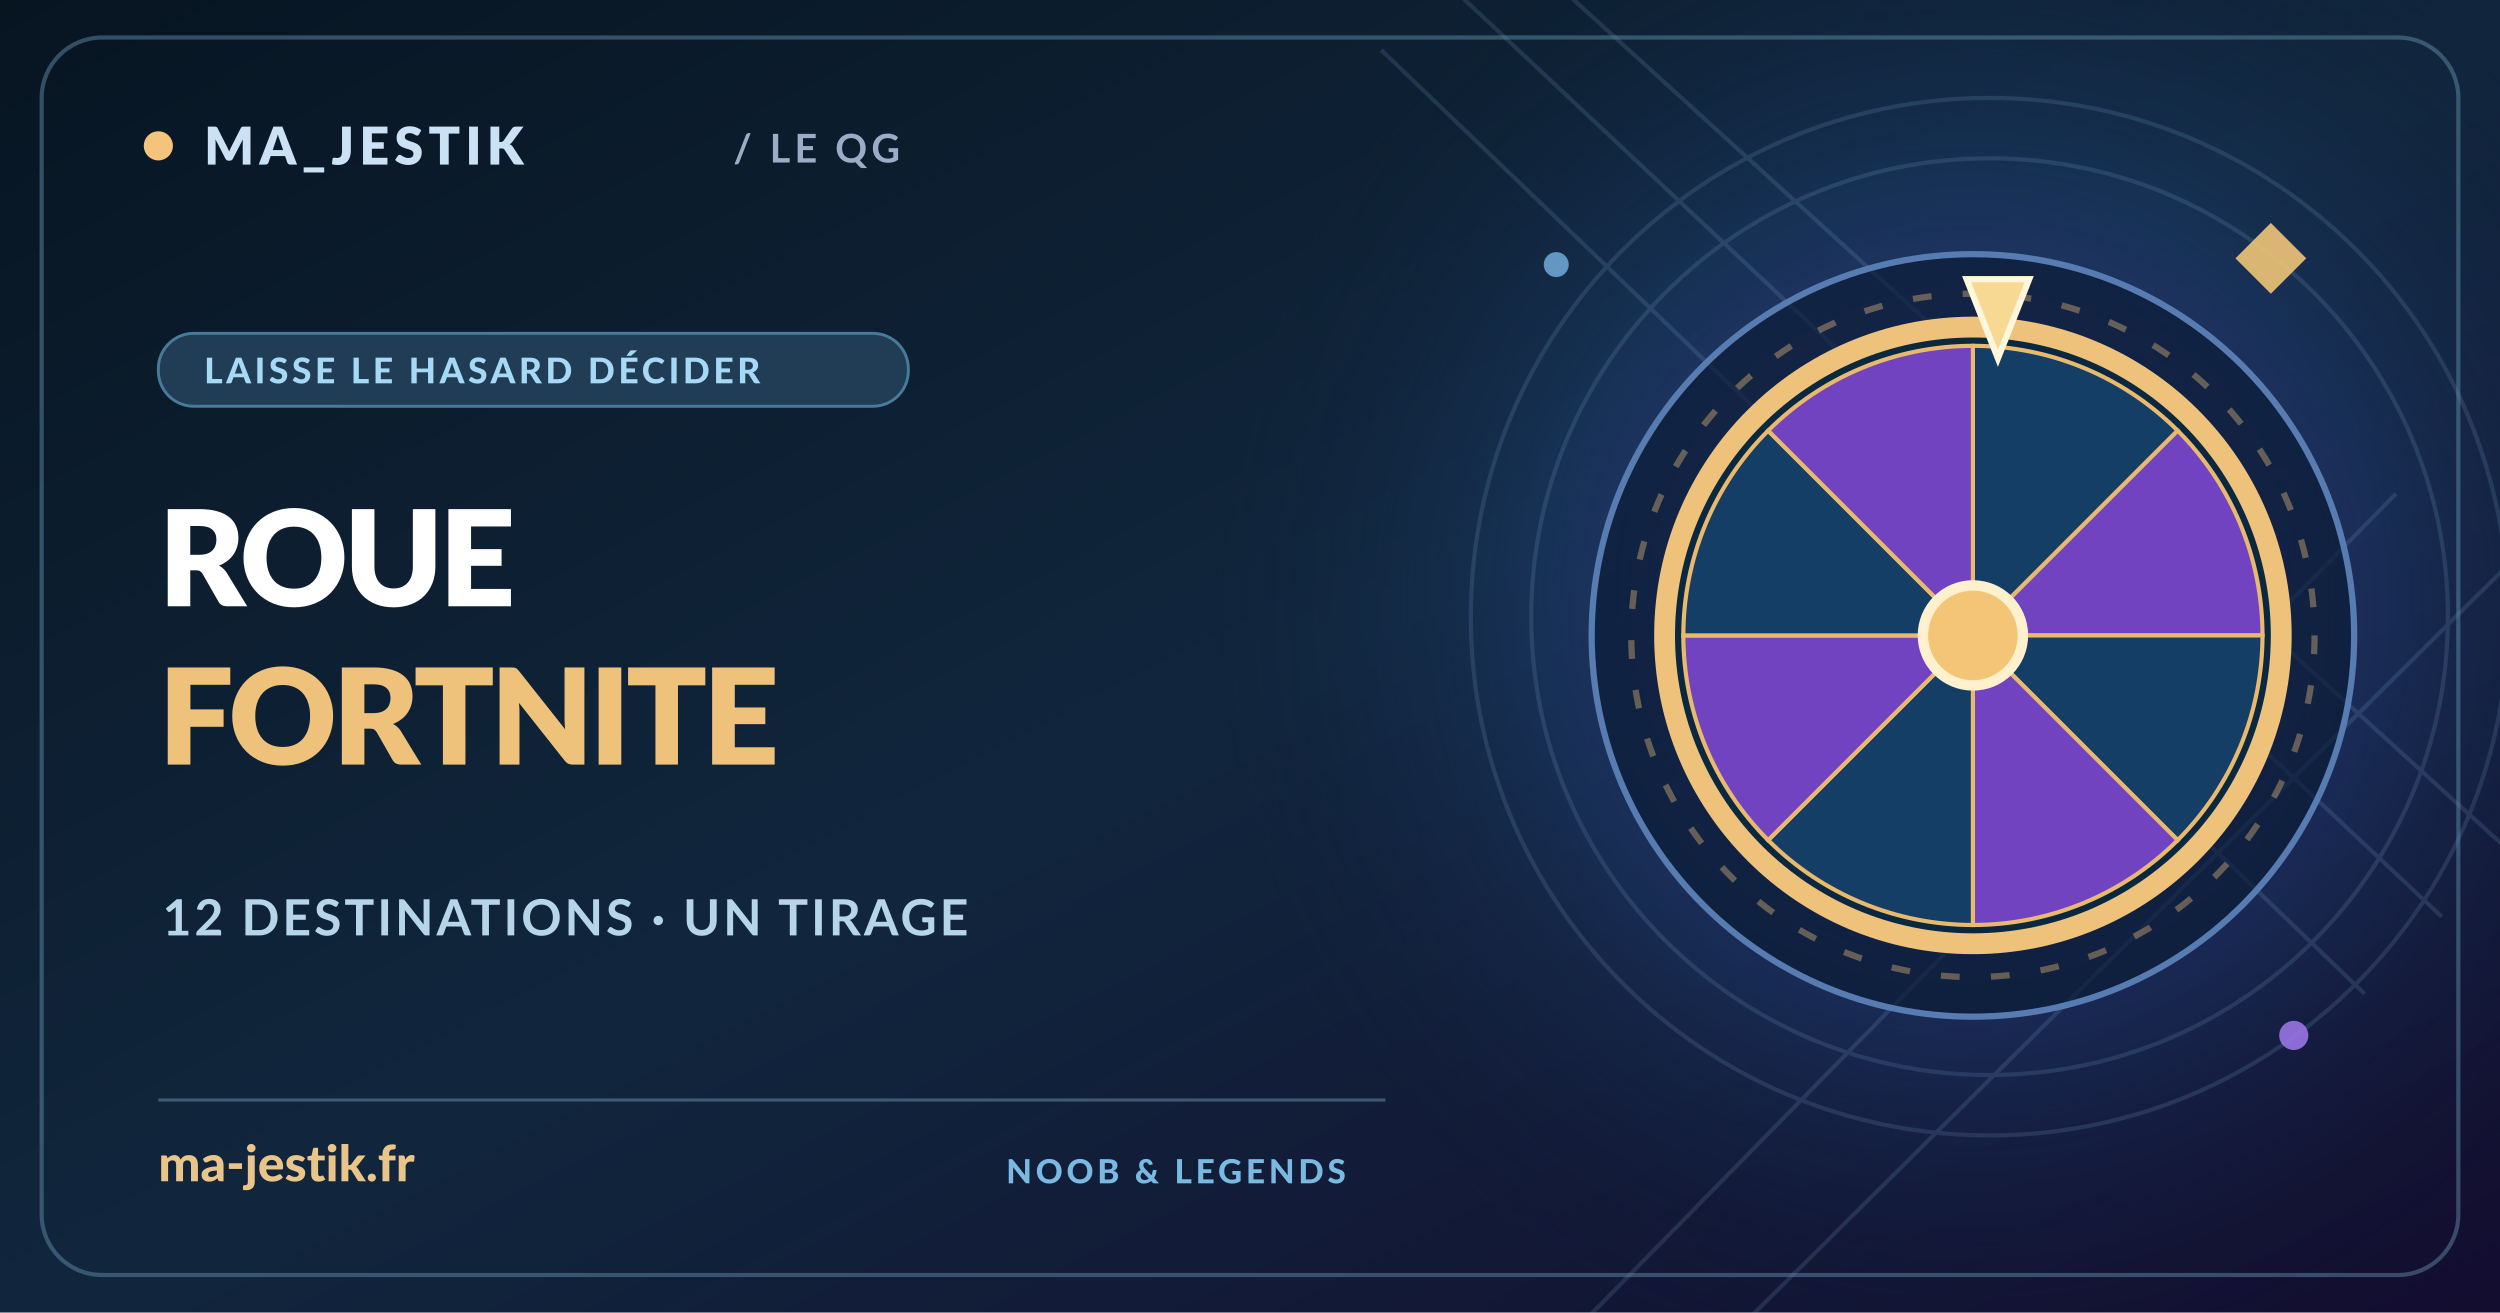
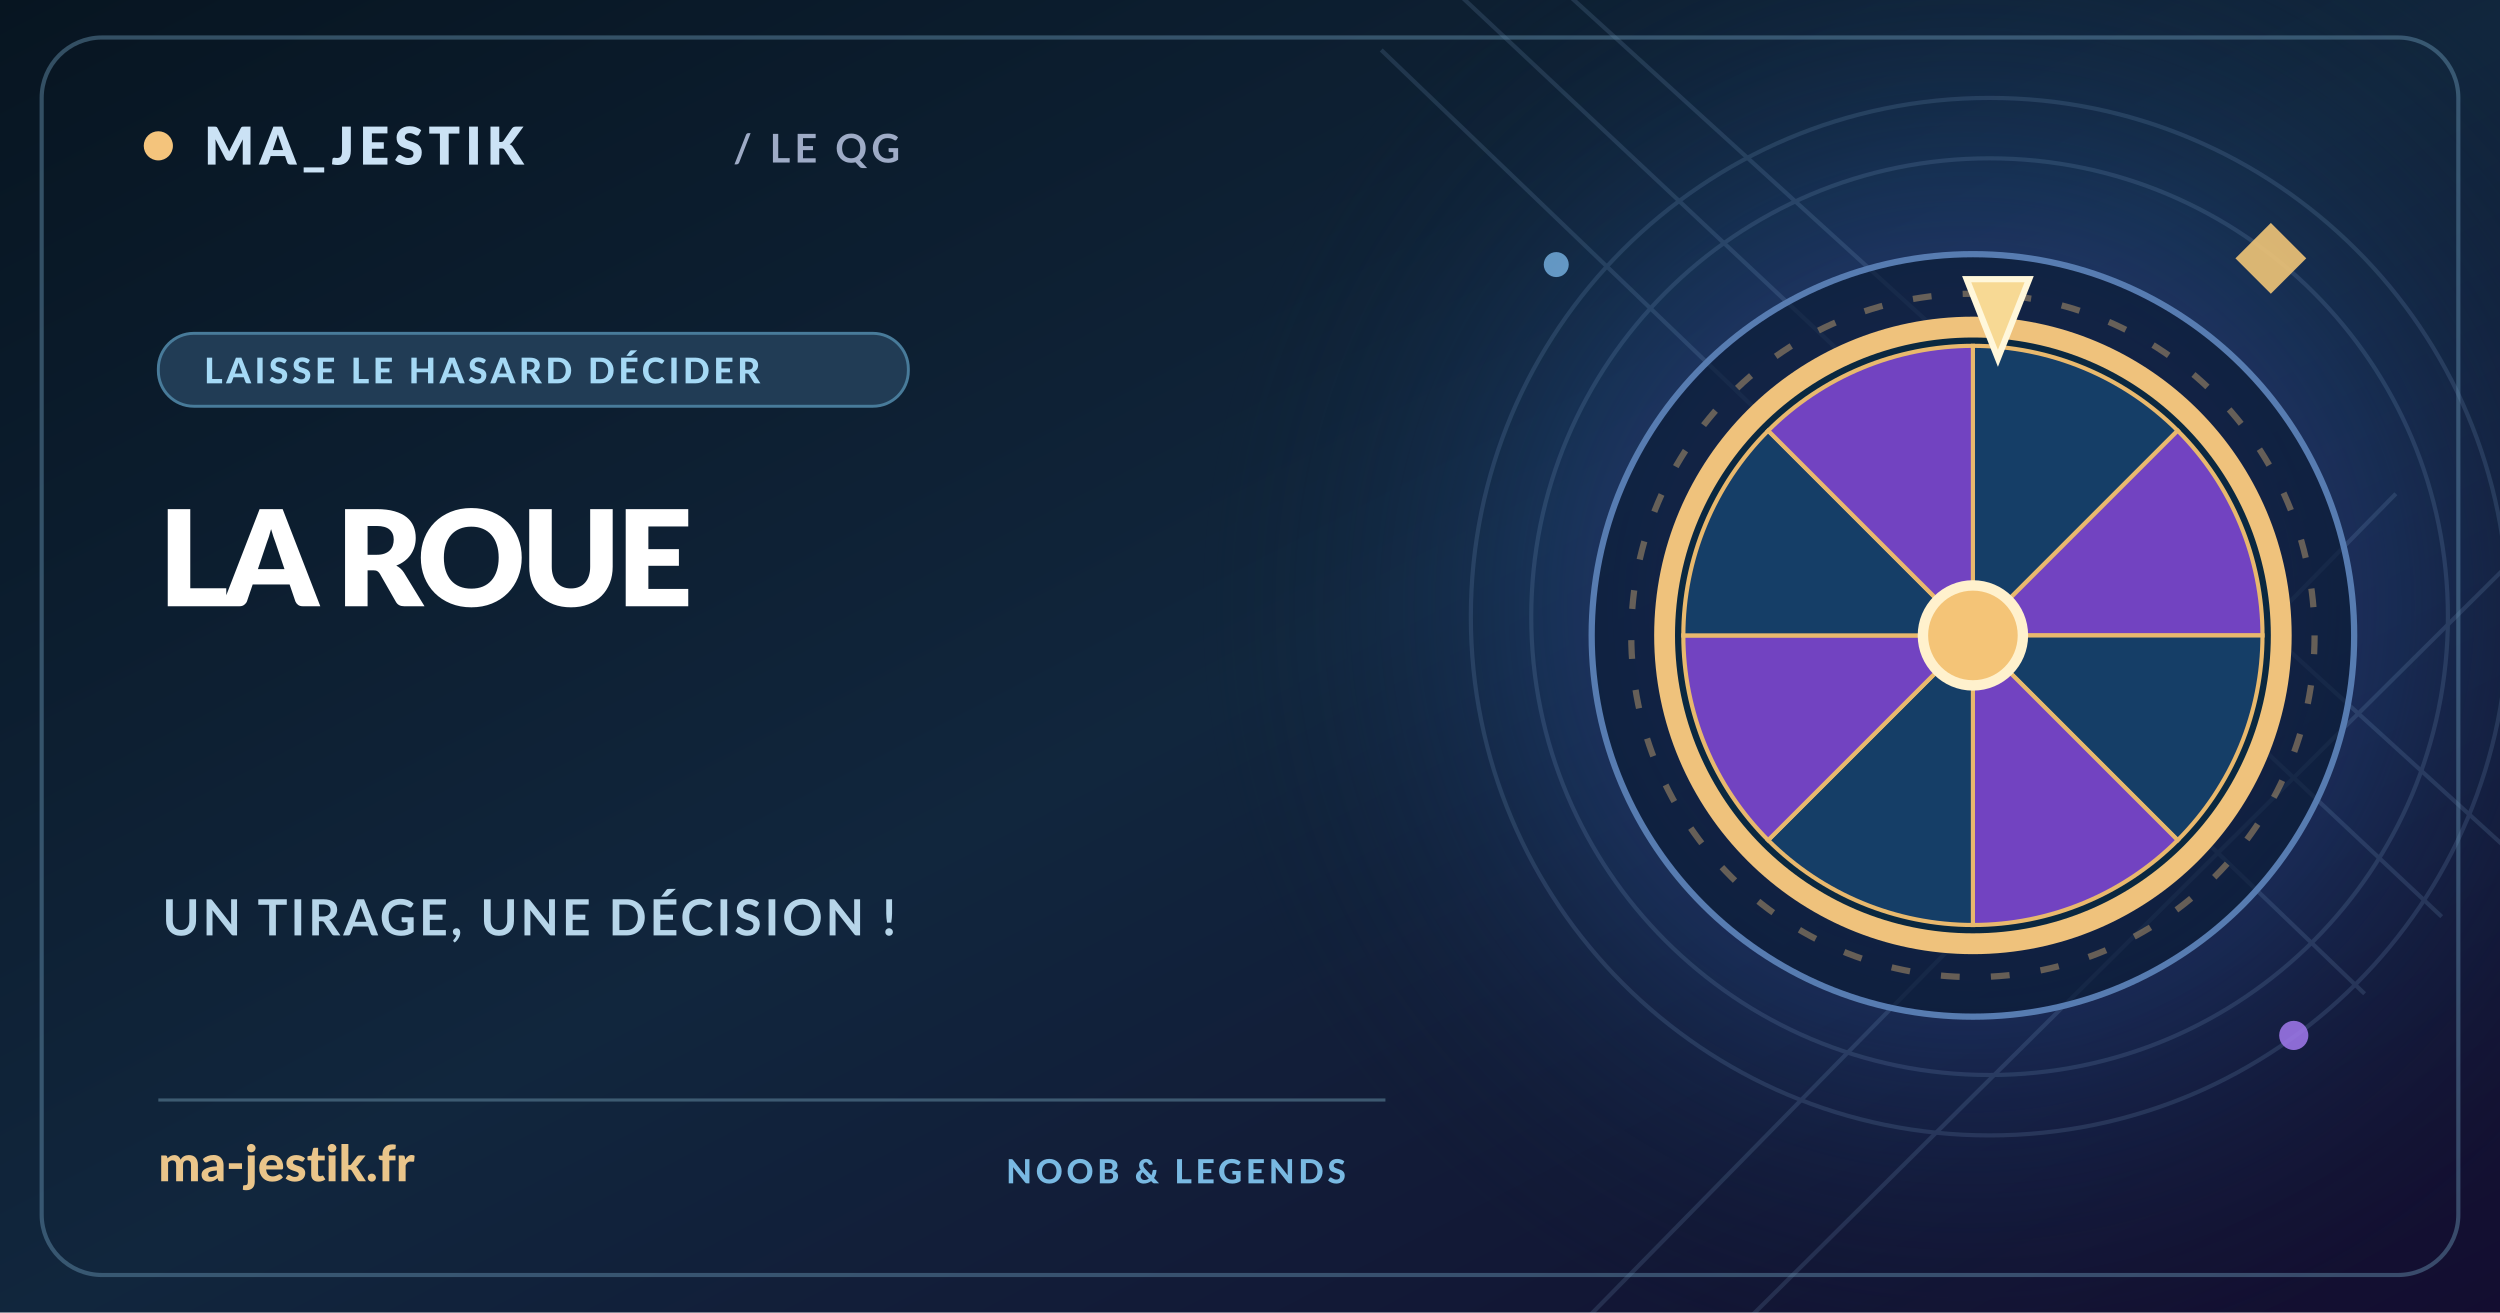
<svg xmlns="http://www.w3.org/2000/svg" width="1200" height="630" viewBox="0 0 1200 630">
  <defs>
    <linearGradient id="bg" x1="0" y1="0" x2="1" y2="1">
      <stop stop-color="#071521" />
      <stop offset=".51" stop-color="#11263d" />
      <stop offset="1" stop-color="#130d30" />
    </linearGradient>
    <radialGradient id="halo">
      <stop stop-color="#663bba" stop-opacity=".73" />
      <stop offset=".55" stop-color="#244b8b" stop-opacity=".32" />
      <stop offset="1" stop-color="#0d2131" stop-opacity="0" />
    </radialGradient>
    <linearGradient id="stripe" x1="0" x2="1">
      <stop stop-color="#a8dcff" stop-opacity=".85" />
      <stop offset=".52" stop-color="#edc17c" />
      <stop offset="1" stop-color="#8f73ed" stop-opacity=".75" />
    </linearGradient>
    <linearGradient id="fade" x1="0" x2="1">
      <stop stop-color="#081522" stop-opacity=".9" />
      <stop offset=".66" stop-color="#081522" stop-opacity=".35" />
      <stop offset="1" stop-color="#081522" stop-opacity="0" />
    </linearGradient>
  </defs>
  <rect width="1200" height="630" fill="url(#bg)" />
  <circle cx="944" cy="291" r="371" fill="url(#halo)" />
  <g opacity=".15" stroke="#91bde7" stroke-width="2" fill="none">
    <path d="M684 -18L1172 440 M728 -25L1204 408 M663 24L1135 477 M740 655L1150 237 M790 682L1203 272" />
    <circle cx="955" cy="296" r="220" />
    <circle cx="955" cy="296" r="249" />
  </g>
  <path d="M20 104H583" stroke="url(#stripe)" stroke-width="4" stroke-linecap="round" />
  <rect x="20" y="18" width="1160" height="594" rx="29" fill="none" stroke="#6b9bb8" stroke-opacity=".43" stroke-width="2" />
  <circle cx="76" cy="70" r="7" fill="#f4c47c" />
  <text x="98" y="79" fill="#cbe2f5" font-family="Lato,DejaVu Sans,sans-serif" font-size="25" font-weight="900" letter-spacing="2.5">MA_JESTIK</text>
  <text x="352" y="78" fill="#9eabc6" font-family="Lato,DejaVu Sans,sans-serif" font-size="19" font-weight="700" letter-spacing="2">/ LE QG</text>
  <rect x="76" y="160" rx="17" width="360" height="35" fill="#213c55" stroke="#487b9a" stroke-width="1.4" />
  <text x="98" y="184" fill="#a5d9f5" font-family="Lato,DejaVu Sans,sans-serif" font-size="17" font-weight="800" letter-spacing="1.7">LAISSE LE HASARD DÉCIDER</text>
-   <text x="76" y="291" font-family="Lato,DejaVu Sans,sans-serif" font-weight="900" font-size="64" letter-spacing="-2.2" fill="#ffffff">ROUE</text>
-   <text x="76" y="367" font-family="Lato,DejaVu Sans,sans-serif" font-weight="900" font-size="64" letter-spacing="-2.2" fill="#eec27b">FORTNITE</text>
-   <text x="78" y="449" font-family="Lato,DejaVu Sans,sans-serif" font-size="24" font-weight="700" letter-spacing="1.4" fill="#b6d5e9">12 DESTINATIONS · UN TIRAGE</text>
+   <text x="76" y="291" font-family="Lato,DejaVu Sans,sans-serif" font-weight="900" font-size="64" letter-spacing="-2.2" fill="#ffffff">LA ROUE</text>
+   <text x="78" y="449" font-family="Lato,DejaVu Sans,sans-serif" font-size="24" font-weight="700" letter-spacing="1.4" fill="#b6d5e9">UN TIRAGE, UNE DÉCISION !</text>
  <path d="M76 528H665" stroke="#517389" stroke-opacity=".7" stroke-width="1.5" />
  <text x="76" y="567" font-family="Lato,DejaVu Sans,sans-serif" font-size="24" font-weight="800" fill="#eac58a">ma-jestik.fr</text>
  <text x="646" y="568" text-anchor="end" font-family="Lato,DejaVu Sans,sans-serif" font-size="16" font-weight="800" letter-spacing="1.8" fill="#79b9e2">NOOB &amp; LEGENDS</text>
  <g transform="translate(947 305)">
    <circle r="183" fill="#0a1b33" fill-opacity=".65" stroke="#577cb1" stroke-width="3" />
    <circle r="164" fill="none" stroke="#e6bb79" stroke-opacity=".4" stroke-dasharray="9 15" stroke-width="3" />
    <circle r="148" fill="#0a2840" stroke="#efc27c" stroke-width="10" />
    <path d="M0 0L0.00 -139.00 A139 139 0 0 1 98.29 -98.29Z" fill="#153e67" stroke="#e9b96d" stroke-width="2" />
    <path d="M0 0L98.29 -98.29 A139 139 0 0 1 139.00 0.00Z" fill="#7243c1" stroke="#e9b96d" stroke-width="2" />
    <path d="M0 0L139.00 0.00 A139 139 0 0 1 98.29 98.29Z" fill="#153e67" stroke="#e9b96d" stroke-width="2" />
    <path d="M0 0L98.29 98.29 A139 139 0 0 1 0.00 139.00Z" fill="#7243c1" stroke="#e9b96d" stroke-width="2" />
    <path d="M0 0L0.00 139.00 A139 139 0 0 1 -98.29 98.29Z" fill="#153e67" stroke="#e9b96d" stroke-width="2" />
    <path d="M0 0L-98.29 98.29 A139 139 0 0 1 -139.00 0.00Z" fill="#7243c1" stroke="#e9b96d" stroke-width="2" />
    <path d="M0 0L-139.00 0.00 A139 139 0 0 1 -98.29 -98.29Z" fill="#153e67" stroke="#e9b96d" stroke-width="2" />
    <path d="M0 0L-98.29 -98.29 A139 139 0 0 1 -0.00 -139.00Z" fill="#7243c1" stroke="#e9b96d" stroke-width="2" />
    <circle r="24" fill="#f4c477" stroke="#fff1cd" stroke-width="5" />
    <path d="M-3 -171 L27 -171 L12 -133Z" fill="#f7d994" stroke="#fff7db" stroke-width="3" />
  </g>
  <path d="M1090 107L1107 124L1090 141L1073 124Z" fill="#efc477" opacity=".9" />
  <circle cx="1101" cy="497" r="7" fill="#a179ed" opacity=".85" />
  <circle cx="747" cy="127" r="6" fill="#86c6fa" opacity=".7" />
</svg>
